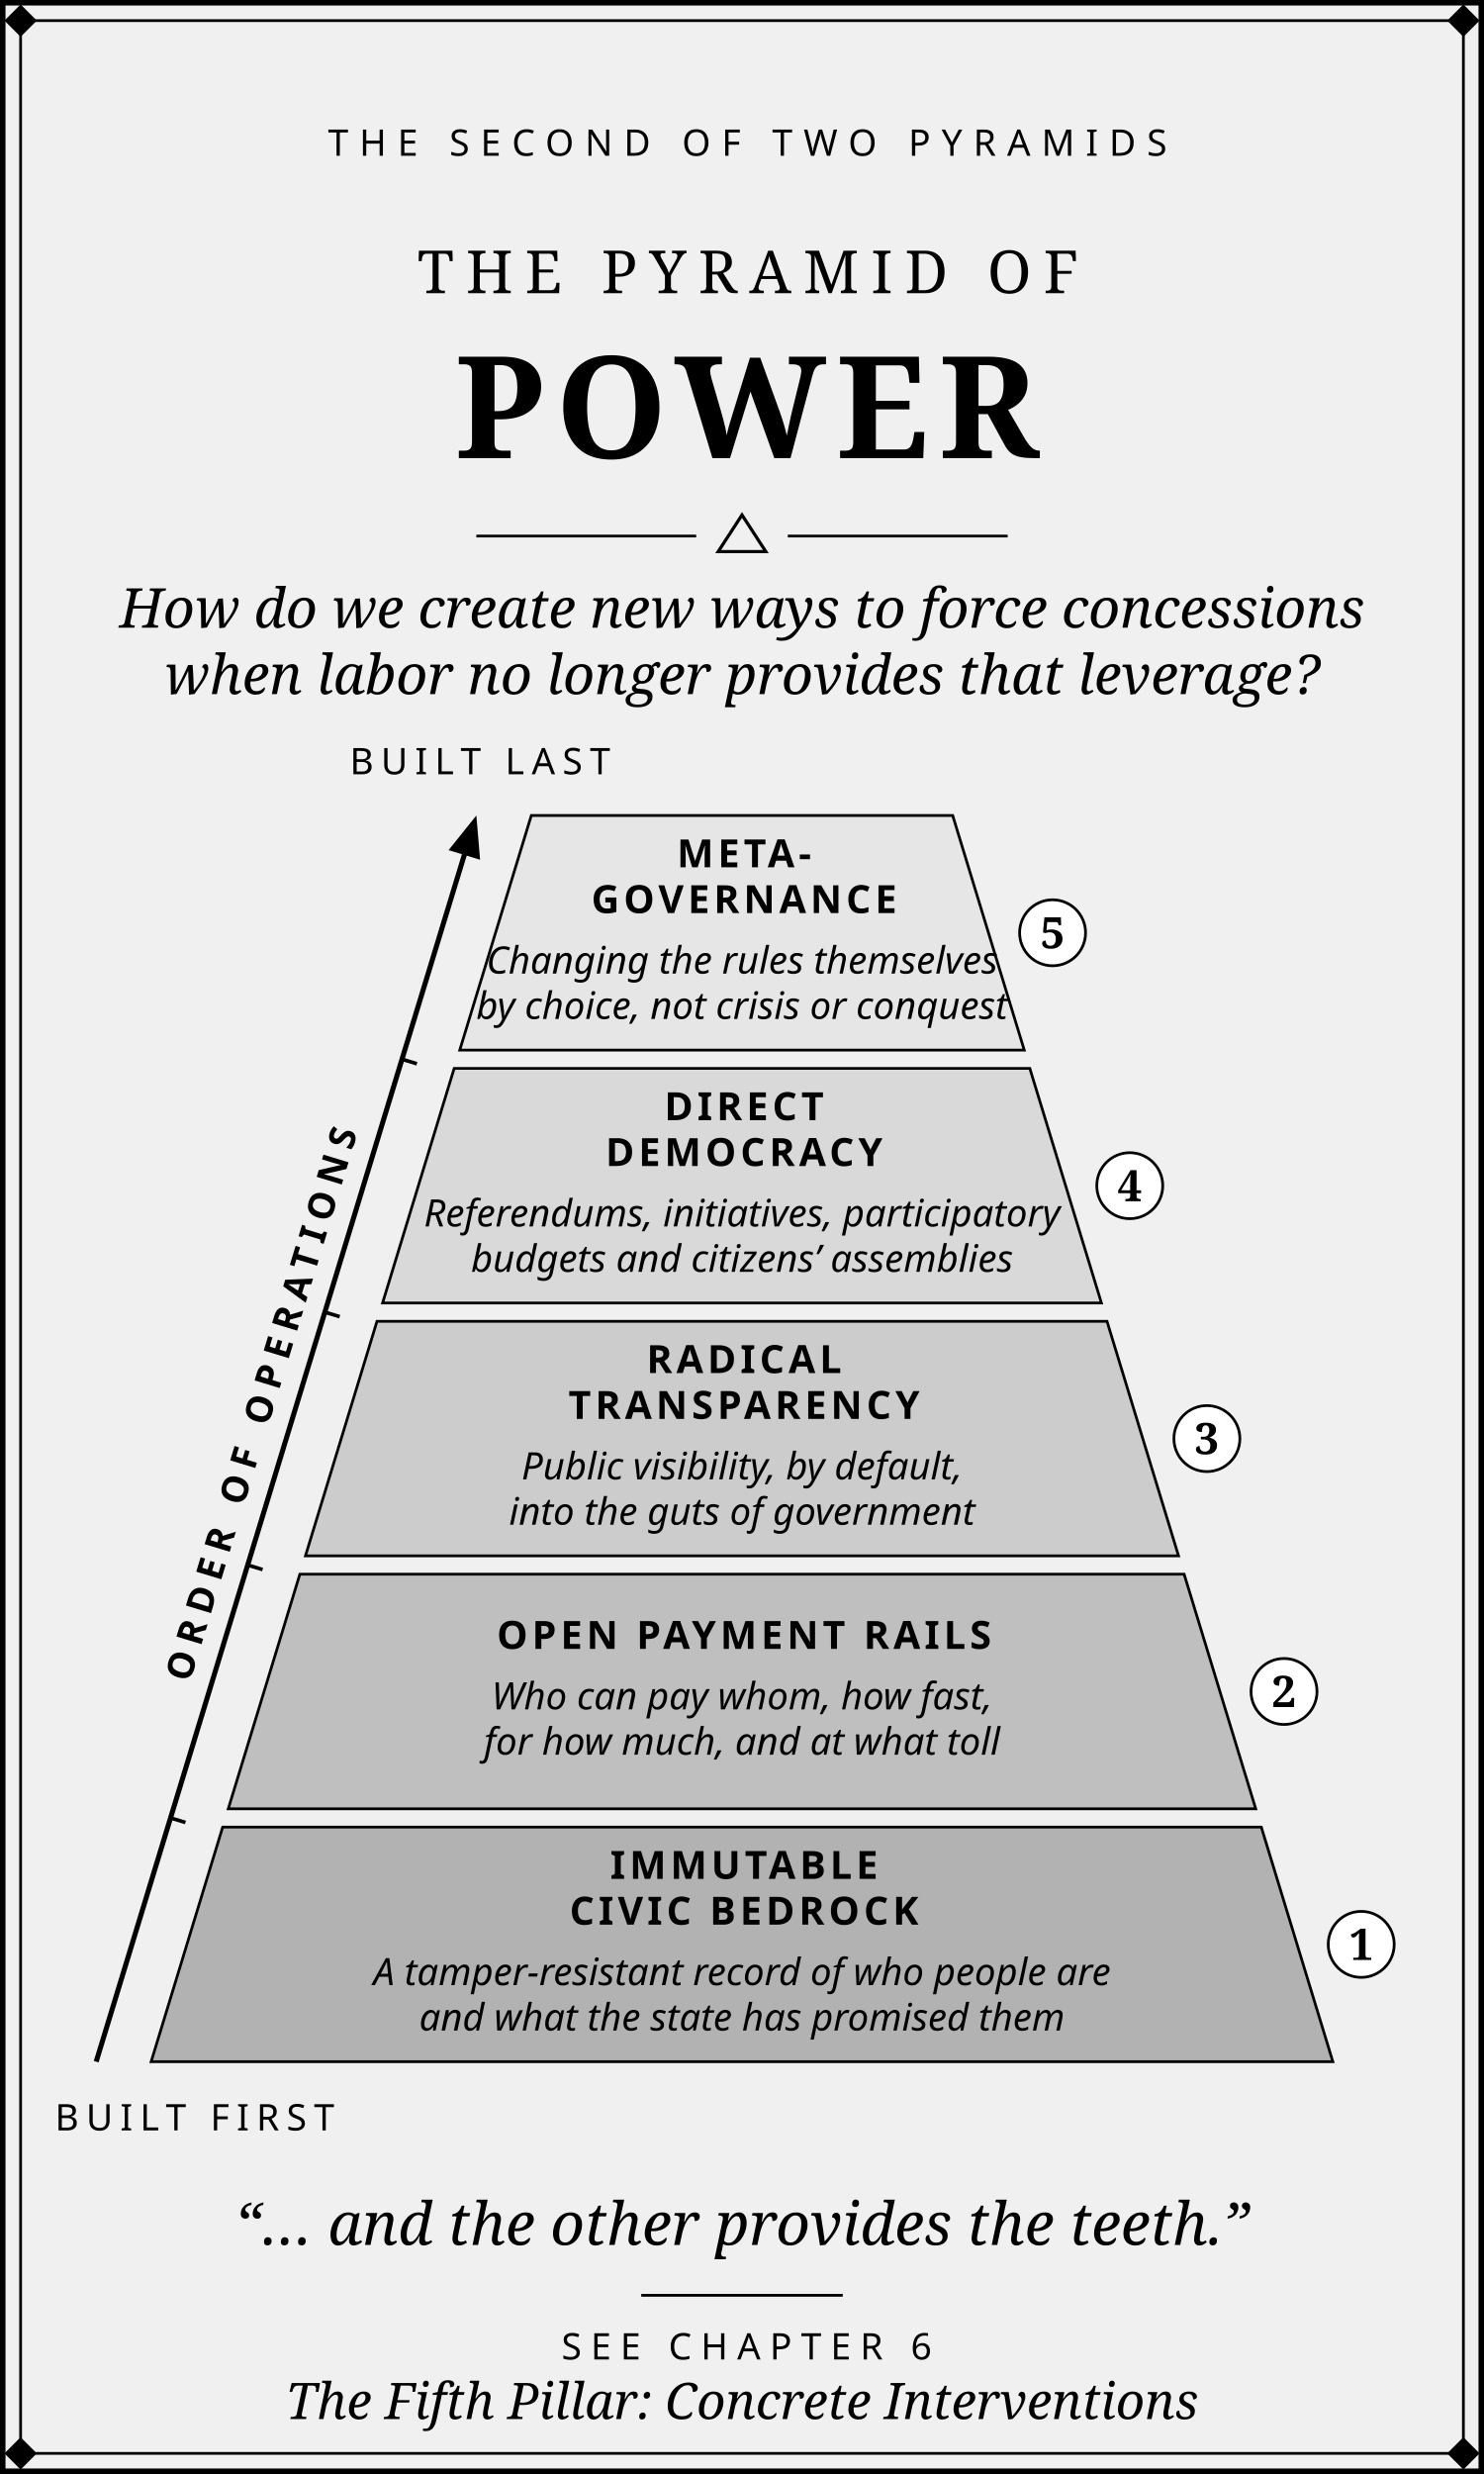
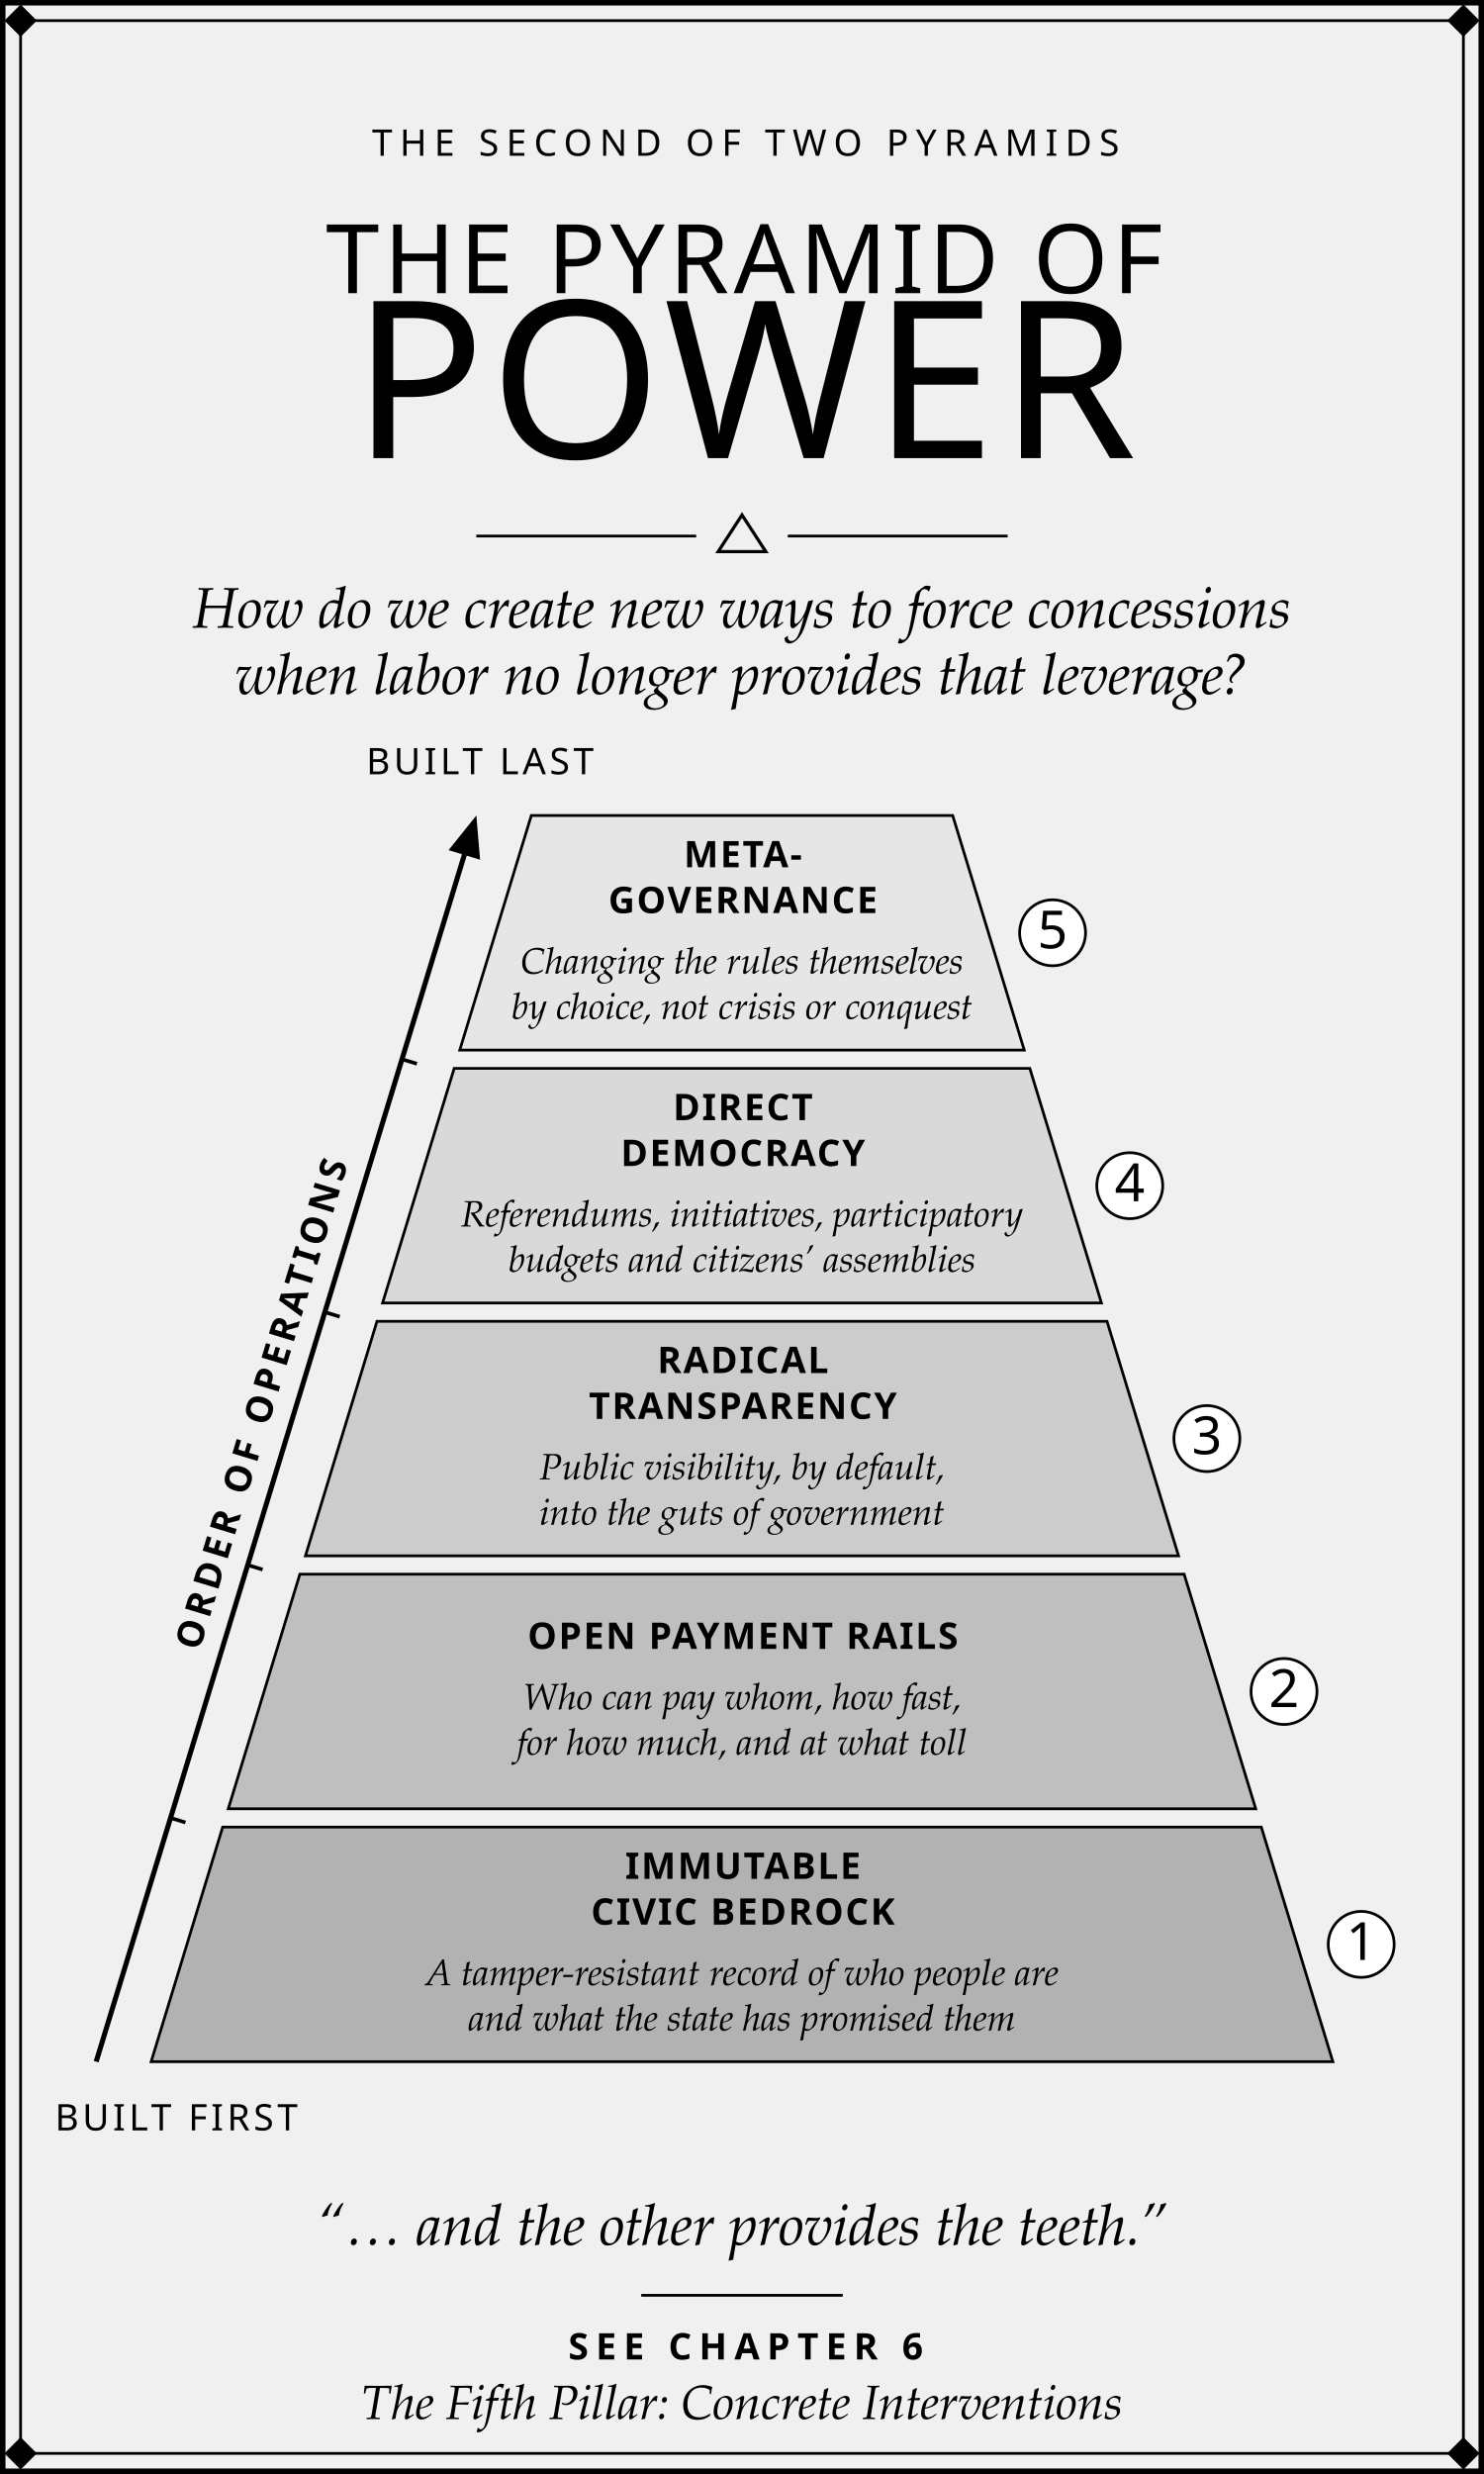
<svg xmlns="http://www.w3.org/2000/svg" width="4.5in" height="7.5in" viewBox="0 0 324 540" shape-rendering="geometricPrecision" text-rendering="geometricPrecision">
-   <style>.kick{font-family:'Gill Sans MT', 'Gill Sans', 'Segoe UI', sans-serif;font-size:8px;letter-spacing:2.4px;fill:#000}.pre{font-family:'Perpetua Titling MT', 'Perpetua', serif;font-weight:300;font-size:13px;letter-spacing:2.6px;fill:#000}.big{font-family:'Perpetua Titling MT', 'Perpetua', serif;font-weight:700;font-size:31px;letter-spacing:2.2px;fill:#000}.q{font-family:'Perpetua', 'Garamond', serif;font-style:italic;font-size:12px;fill:#000}.tn{font-family:'Gill Sans MT', 'Gill Sans', 'Segoe UI', sans-serif;font-weight:700;font-size:8.5px;letter-spacing:0.9px;fill:#000}.td{font-family:'Gill Sans MT', 'Gill Sans', 'Segoe UI', sans-serif;font-style:italic;font-size:8.25px;fill:#000}.num{font-family:'Perpetua Titling MT', 'Perpetua', serif;font-weight:700;font-size:9.5px;fill:#000}.ax{font-family:'Gill Sans MT', 'Gill Sans', 'Segoe UI', sans-serif;font-size:8px;letter-spacing:1.6px;fill:#000}.axt{font-family:'Gill Sans MT', 'Gill Sans', 'Segoe UI', sans-serif;font-weight:700;font-size:8px;letter-spacing:1.8px;fill:#000}.epi{font-family:'Perpetua', 'Garamond', serif;font-style:italic;font-size:13px;fill:#000}.ref{font-family:'Gill Sans MT', 'Gill Sans', 'Segoe UI', sans-serif;font-size:8px;letter-spacing:2px;fill:#000}.refs{font-family:'Perpetua', 'Garamond', serif;font-style:italic;font-size:11px;fill:#000}</style>
+   <style>@font-face{font-family:'Bebas Neue';font-weight:400;font-style:normal;src:local('Bebas Neue'),url('fonts/BebasNeue-Regular.ttf') format('truetype')}@font-face{font-family:'Montserrat';font-weight:400;font-style:normal;src:local('Montserrat Regular'),url('fonts/Montserrat-Regular.ttf') format('truetype')}@font-face{font-family:'Montserrat';font-weight:500;font-style:normal;src:local('Montserrat Medium'),url('fonts/Montserrat-Medium.ttf') format('truetype')}@font-face{font-family:'Montserrat';font-weight:600;font-style:normal;src:local('Montserrat SemiBold'),url('fonts/Montserrat-SemiBold.ttf') format('truetype')}@font-face{font-family:'Montserrat';font-weight:700;font-style:normal;src:local('Montserrat Bold'),url('fonts/Montserrat-Bold.ttf') format('truetype')}.kick{font-family:'Montserrat', sans-serif;font-weight:500;font-style:normal;font-size:8px;letter-spacing:1.6px;fill:#000}.pre{font-family:'Bebas Neue', sans-serif;font-weight:400;font-style:normal;font-size:21px;letter-spacing:1px;fill:#000}.big{font-family:'Bebas Neue', sans-serif;font-weight:400;font-style:normal;font-size:48px;letter-spacing:1px;fill:#000}.q{font-family:'Palatino Linotype', Palatino, 'Book Antiqua', 'TeX Gyre Pagella', serif;font-weight:400;font-style:italic;font-size:12.5px;letter-spacing:0px;fill:#000}.tn{font-family:'Montserrat', sans-serif;font-weight:600;font-style:normal;font-size:8px;letter-spacing:0.4px;fill:#000}.td{font-family:'Palatino Linotype', Palatino, 'Book Antiqua', 'TeX Gyre Pagella', serif;font-weight:400;font-style:italic;font-size:8px;letter-spacing:0px;fill:#000}.num{font-family:'Bebas Neue', sans-serif;font-weight:400;font-style:normal;font-size:11.5px;letter-spacing:0px;fill:#000}.ax{font-family:'Montserrat', sans-serif;font-weight:500;font-style:normal;font-size:8px;letter-spacing:0.8px;fill:#000}.axt{font-family:'Montserrat', sans-serif;font-weight:700;font-style:normal;font-size:8px;letter-spacing:1px;fill:#000}.epi{font-family:'Palatino Linotype', Palatino, 'Book Antiqua', 'TeX Gyre Pagella', serif;font-weight:400;font-style:italic;font-size:12.5px;letter-spacing:0px;fill:#000}.ref{font-family:'Montserrat', sans-serif;font-weight:600;font-style:normal;font-size:8px;letter-spacing:1.6px;fill:#000}.refs{font-family:'Palatino Linotype', Palatino, 'Book Antiqua', 'TeX Gyre Pagella', serif;font-weight:400;font-style:italic;font-size:10.5px;letter-spacing:0px;fill:#000}</style>
  <rect x="0.6" y="0.6" width="322.80" height="538.80" fill="none" stroke="#000" stroke-width="1.2" />
  <rect x="4.5" y="4.5" width="315.00" height="531.00" fill="none" stroke="#000" stroke-width="0.6" />
  <rect x="2.00" y="2.00" width="5" height="5" fill="#000" transform="rotate(45 4.50 4.50)" />
  <rect x="317.00" y="2.00" width="5" height="5" fill="#000" transform="rotate(45 319.50 4.50)" />
  <rect x="2.00" y="533.00" width="5" height="5" fill="#000" transform="rotate(45 4.50 535.50)" />
  <rect x="317.00" y="533.00" width="5" height="5" fill="#000" transform="rotate(45 319.50 535.50)" />
-   <text x="163.20" y="34.00" class="kick" text-anchor="middle">THE SECOND OF TWO PYRAMIDS</text>
-   <text x="163.30" y="64.00" class="pre" text-anchor="middle">THE PYRAMID OF</text>
-   <text x="163.10" y="100.00" class="big" text-anchor="middle">POWER</text>
+   <text x="162.80" y="34.00" class="kick" text-anchor="middle">THE SECOND OF TWO PYRAMIDS</text>
+   <text x="162.50" y="64.00" class="pre" text-anchor="middle">THE PYRAMID OF</text>
+   <text x="162.50" y="100.00" class="big" text-anchor="middle">POWER</text>
  <line x1="104.00" y1="117.00" x2="152.00" y2="117.00" stroke="#000" stroke-width="0.6" />
  <line x1="172.00" y1="117.00" x2="220.00" y2="117.00" stroke="#000" stroke-width="0.6" />
  <path d="M 162.00 112.40 L 167.20 120.40 L 156.80 120.40 Z" fill="none" stroke="#000" stroke-width="0.7" />
  <text x="162.00" y="137.00" class="q" text-anchor="middle">How do we create new ways to force concessions</text>
  <text x="162.00" y="151.50" class="q" text-anchor="middle">when labor no longer provides that leverage?</text>
  <path class="tier" data-tier="1" d="M 33.00 450.00 L 291.00 450.00 L 275.38 398.80 L 48.62 398.80 Z" fill="#b2b2b2" stroke="#000" stroke-width="0.6" stroke-linejoin="miter" />
-   <text x="162.45" y="410.10" class="tn" text-anchor="middle" data-tier="1">IMMUTABLE</text>
-   <text x="162.45" y="420.10" class="tn" text-anchor="middle" data-tier="1">CIVIC BEDROCK</text>
+   <text x="162.20" y="410.10" class="tn" text-anchor="middle" data-tier="1">IMMUTABLE</text>
+   <text x="162.20" y="420.10" class="tn" text-anchor="middle" data-tier="1">CIVIC BEDROCK</text>
  <text x="162.00" y="433.30" class="td" text-anchor="middle" data-tier="1">A tamper-resistant record of who people are</text>
  <text x="162.00" y="443.20" class="td" text-anchor="middle" data-tier="1">and what the state has promised them</text>
  <circle cx="297.19" cy="424.40" r="7.2" fill="#fff" stroke="#000" stroke-width="0.6" />
  <text x="297.19" y="427.80" class="num" text-anchor="middle">1</text>
  <path class="tier" data-tier="2" d="M 49.84 394.80 L 274.16 394.80 L 258.53 343.60 L 65.47 343.60 Z" fill="#bfbfbf" stroke="#000" stroke-width="0.6" stroke-linejoin="miter" />
-   <text x="162.45" y="359.90" class="tn" text-anchor="middle" data-tier="2">OPEN PAYMENT RAILS</text>
+   <text x="162.20" y="359.90" class="tn" text-anchor="middle" data-tier="2">OPEN PAYMENT RAILS</text>
  <text x="162.00" y="373.10" class="td" text-anchor="middle" data-tier="2">Who can pay whom, how fast,</text>
  <text x="162.00" y="383.00" class="td" text-anchor="middle" data-tier="2">for how much, and at what toll</text>
  <circle cx="280.34" cy="369.20" r="7.2" fill="#fff" stroke="#000" stroke-width="0.6" />
  <text x="280.34" y="372.60" class="num" text-anchor="middle">2</text>
  <path class="tier" data-tier="3" d="M 66.69 339.60 L 257.31 339.60 L 241.69 288.40 L 82.31 288.40 Z" fill="#cccccc" stroke="#000" stroke-width="0.6" stroke-linejoin="miter" />
-   <text x="162.45" y="299.70" class="tn" text-anchor="middle" data-tier="3">RADICAL</text>
-   <text x="162.45" y="309.70" class="tn" text-anchor="middle" data-tier="3">TRANSPARENCY</text>
+   <text x="162.20" y="299.70" class="tn" text-anchor="middle" data-tier="3">RADICAL</text>
+   <text x="162.20" y="309.70" class="tn" text-anchor="middle" data-tier="3">TRANSPARENCY</text>
  <text x="162.00" y="322.90" class="td" text-anchor="middle" data-tier="3">Public visibility, by default,</text>
  <text x="162.00" y="332.80" class="td" text-anchor="middle" data-tier="3">into the guts of government</text>
  <circle cx="263.50" cy="314.00" r="7.2" fill="#fff" stroke="#000" stroke-width="0.6" />
  <text x="263.50" y="317.40" class="num" text-anchor="middle">3</text>
  <path class="tier" data-tier="4" d="M 83.53 284.40 L 240.47 284.40 L 224.84 233.20 L 99.16 233.20 Z" fill="#d9d9d9" stroke="#000" stroke-width="0.6" stroke-linejoin="miter" />
-   <text x="162.45" y="244.50" class="tn" text-anchor="middle" data-tier="4">DIRECT</text>
-   <text x="162.45" y="254.50" class="tn" text-anchor="middle" data-tier="4">DEMOCRACY</text>
+   <text x="162.20" y="244.50" class="tn" text-anchor="middle" data-tier="4">DIRECT</text>
+   <text x="162.20" y="254.50" class="tn" text-anchor="middle" data-tier="4">DEMOCRACY</text>
  <text x="162.00" y="267.70" class="td" text-anchor="middle" data-tier="4">Referendums, initiatives, participatory</text>
  <text x="162.00" y="277.60" class="td" text-anchor="middle" data-tier="4">budgets and citizens’ assemblies</text>
  <circle cx="246.66" cy="258.80" r="7.2" fill="#fff" stroke="#000" stroke-width="0.6" />
  <text x="246.66" y="262.20" class="num" text-anchor="middle">4</text>
  <path class="tier" data-tier="5" d="M 100.38 229.20 L 223.62 229.20 L 208.00 178.00 L 116.00 178.00 Z" fill="#e6e6e6" stroke="#000" stroke-width="0.6" stroke-linejoin="miter" />
-   <text x="162.45" y="189.30" class="tn" text-anchor="middle" data-tier="5">META-</text>
-   <text x="162.45" y="199.30" class="tn" text-anchor="middle" data-tier="5">GOVERNANCE</text>
+   <text x="162.20" y="189.30" class="tn" text-anchor="middle" data-tier="5">META-</text>
+   <text x="162.20" y="199.30" class="tn" text-anchor="middle" data-tier="5">GOVERNANCE</text>
  <text x="162.00" y="212.50" class="td" text-anchor="middle" data-tier="5">Changing the rules themselves</text>
  <text x="162.00" y="222.40" class="td" text-anchor="middle" data-tier="5">by choice, not crisis or conquest</text>
  <circle cx="229.81" cy="203.60" r="7.2" fill="#fff" stroke="#000" stroke-width="0.6" />
  <text x="229.81" y="207.00" class="num" text-anchor="middle">5</text>
  <line x1="21.00" y1="450.00" x2="102.25" y2="183.74" stroke="#000" stroke-width="1.1" />
  <path d="M 104.00 178.00 L 104.82 187.66 L 97.93 185.56 Z" fill="#000" />
  <line x1="37.23" y1="396.80" x2="40.49" y2="397.79" stroke="#000" stroke-width="0.8" />
  <line x1="54.08" y1="341.60" x2="57.33" y2="342.59" stroke="#000" stroke-width="0.8" />
  <line x1="70.92" y1="286.40" x2="74.17" y2="287.39" stroke="#000" stroke-width="0.8" />
  <line x1="87.77" y1="231.20" x2="91.02" y2="232.19" stroke="#000" stroke-width="0.8" />
  <text x="0" y="0" class="axt" text-anchor="middle" transform="translate(59.76 307.22) rotate(-73.03)">ORDER OF OPERATIONS</text>
  <text x="12.00" y="465.00" class="ax" text-anchor="start">BUILT FIRST</text>
  <text x="104.80" y="169.00" class="ax" text-anchor="middle">BUILT LAST</text>
  <text x="162.00" y="490.00" class="epi" text-anchor="middle">“… and the other provides the teeth.”</text>
  <line x1="140.00" y1="501.00" x2="184.00" y2="501.00" stroke="#000" stroke-width="0.6" />
-   <text x="163.00" y="515.00" class="ref" text-anchor="middle">SEE CHAPTER 6</text>
+   <text x="162.80" y="515.00" class="ref" text-anchor="middle">SEE CHAPTER 6</text>
  <text x="162.00" y="528.00" class="refs" text-anchor="middle">The Fifth Pillar: Concrete Interventions</text>
</svg>
